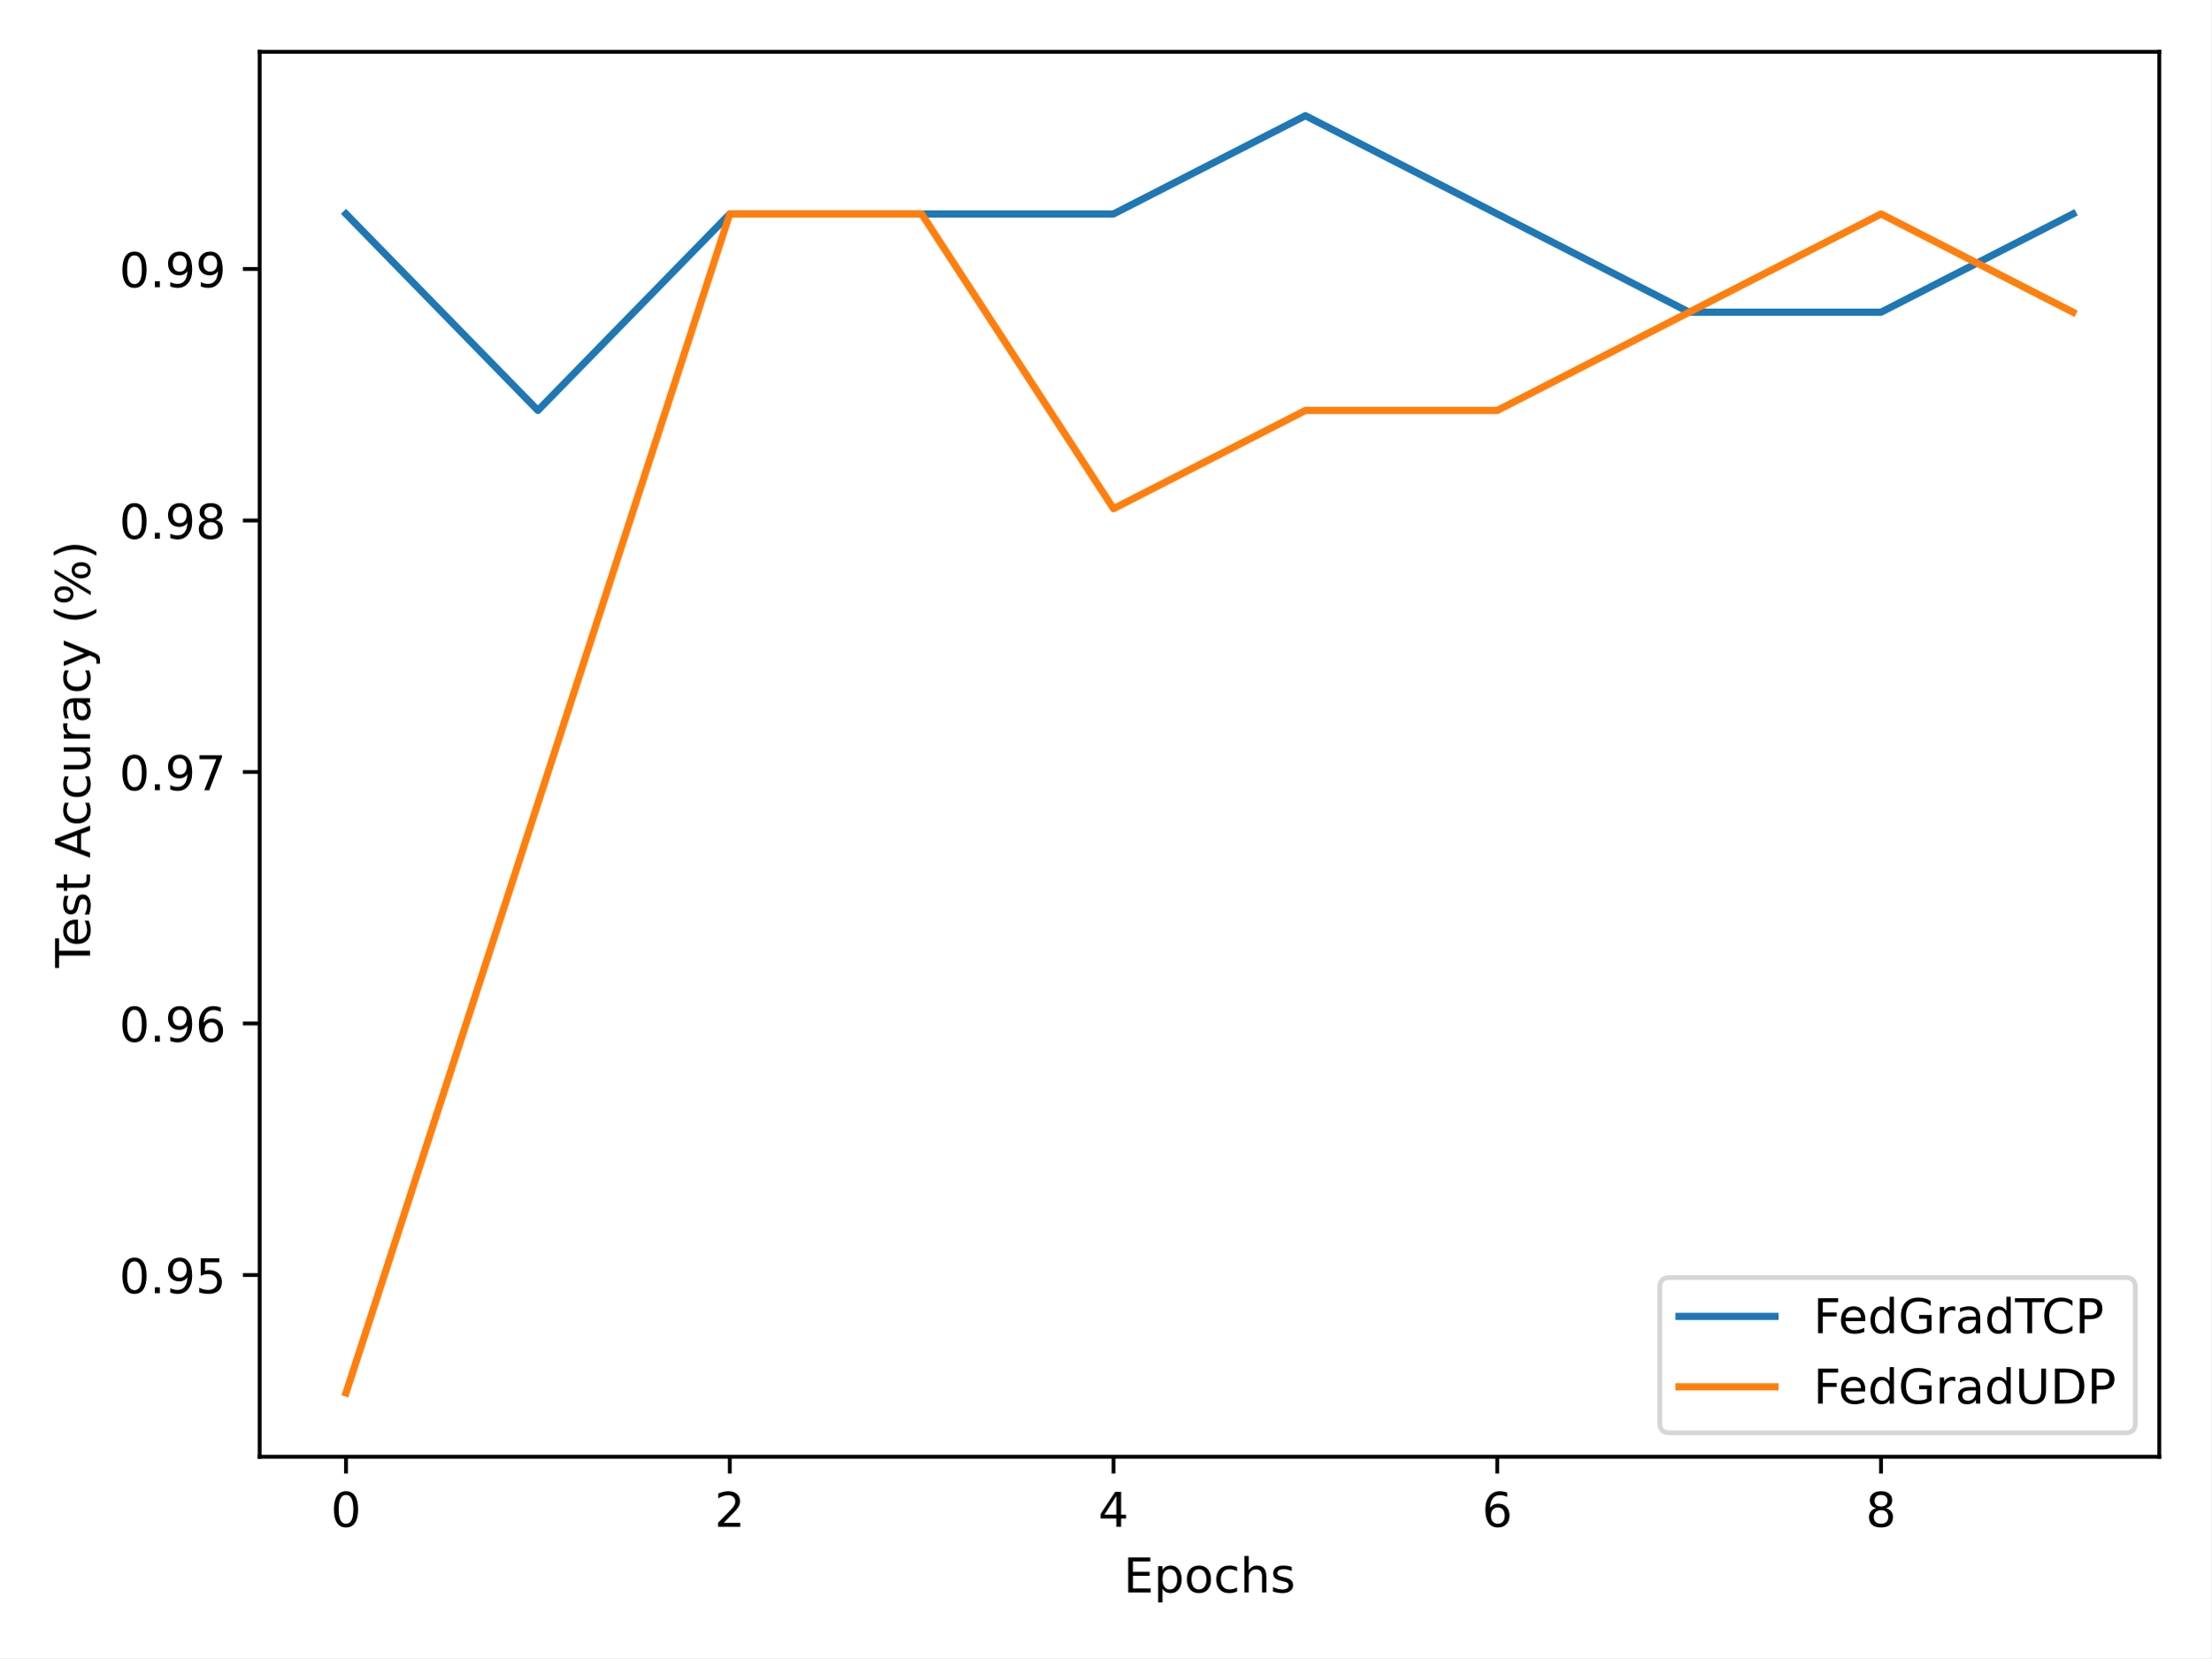
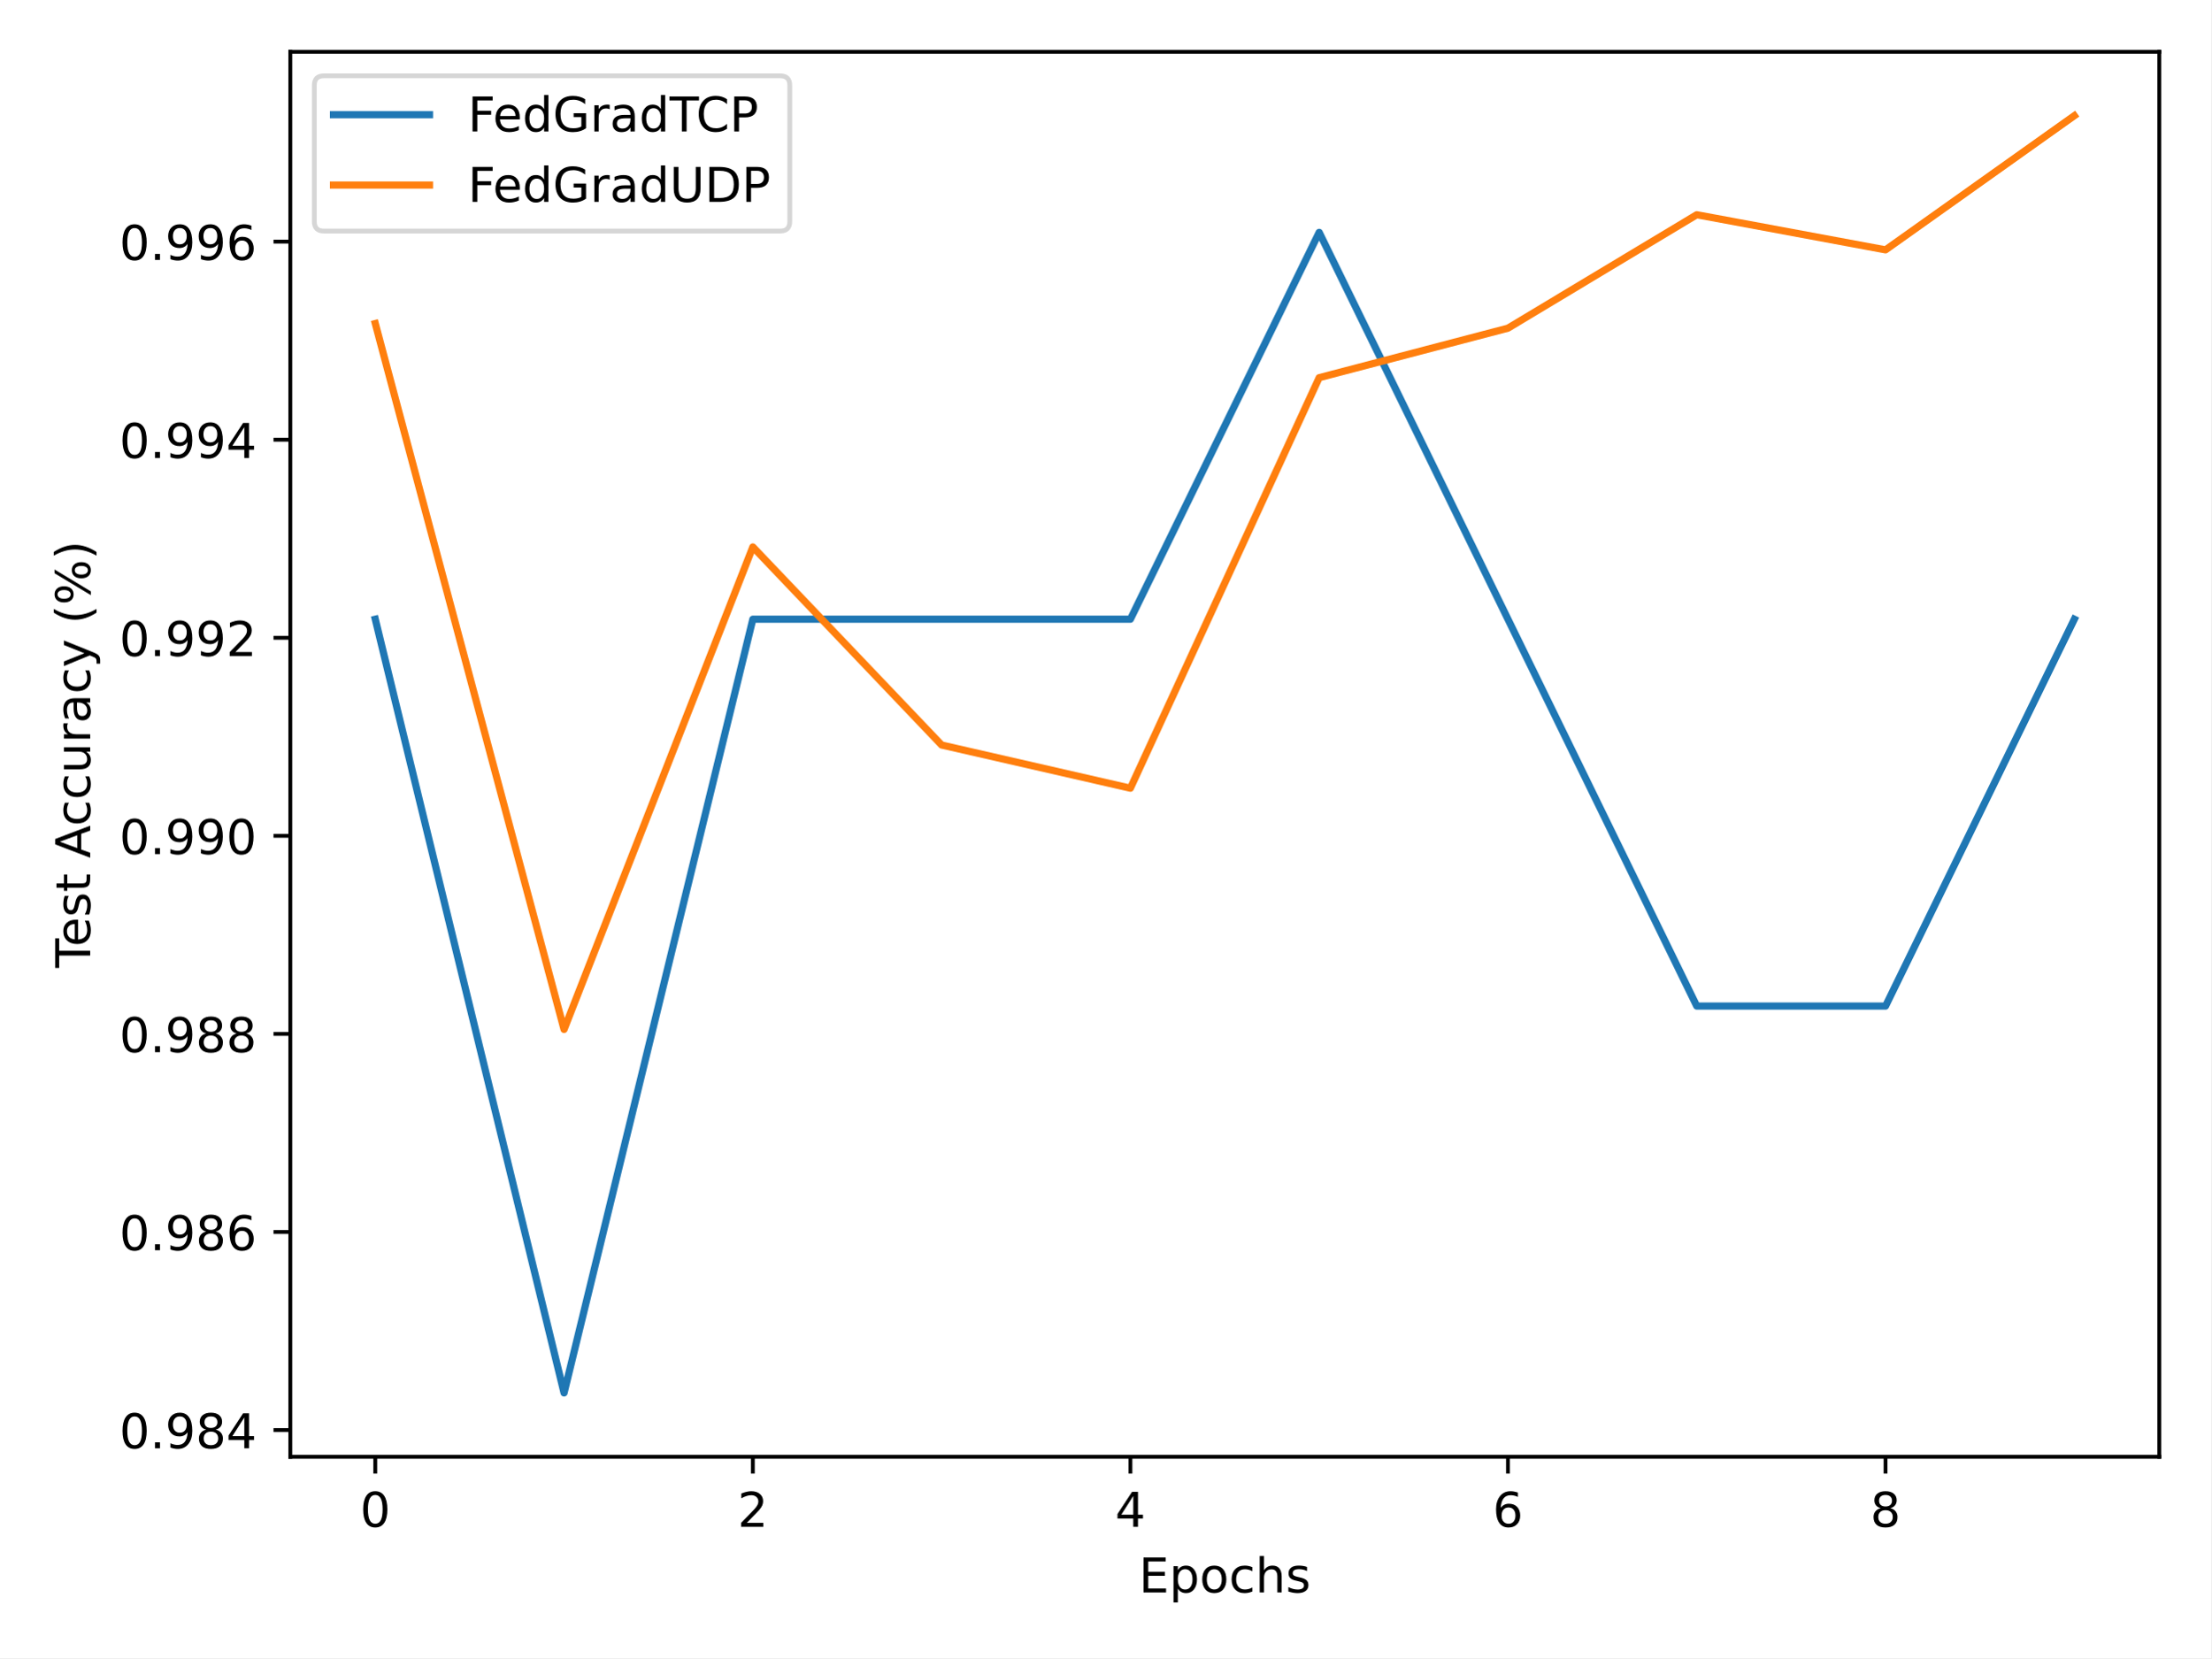
<svg xmlns="http://www.w3.org/2000/svg" xmlns:xlink="http://www.w3.org/1999/xlink" height="345.6pt" version="1.1" viewBox="0 0 460.8 345.6" width="460.8pt">
  <defs>
    <style type="text/css">*{stroke-linecap:butt;stroke-linejoin:round;}</style>
  </defs>
  <g id="figure_1">
    <g id="patch_1">
      <path d="M 0 345.6  L 460.8 345.6  L 460.8 0  L 0 0  z " style="fill:#ffffff;" />
    </g>
    <g id="axes_1">
      <g id="patch_2">
-         <path d="M 54.11 303.64  L 450 303.64  L 450 10.8  L 54.11 10.8  z " style="fill:#ffffff;" />
+         <path d="M 60.5 303.64  L 450 303.64  L 450 10.8  L 60.5 10.8  z " style="fill:#ffffff;" />
      </g>
      <g id="matplotlib.axis_1">
        <g id="xtick_1">
          <g id="line2d_1">
            <defs>
-               <path d="M 0 0  L 0 3.5  " id="ma9b55827d0" style="stroke:#000000;stroke-width:0.8;" />
-             </defs>
-             <g>
-               <use style="stroke:#000000;stroke-width:0.8;" x="72.105" xlink:href="#ma9b55827d0" y="303.64" />
+               <path d="M 0 0  L 0 3.5  " id="m004cf5424a" style="stroke:#000000;stroke-width:0.8;" />
+             </defs>
+             <g>
+               <use style="stroke:#000000;stroke-width:0.8;" x="78.205" xlink:href="#m004cf5424a" y="303.64" />
            </g>
          </g>
          <g id="text_1">
-             <g transform="translate(68.92375 318.2384)scale(0.1 -0.1)">
+             <g transform="translate(75.0233 318.2384)scale(0.1 -0.1)">
              <defs>
                <path d="M 31.781 66.406  Q 24.172 66.406 20.328 58.906  Q 16.5 51.422 16.5 36.375  Q 16.5 21.391 20.328 13.891  Q 24.172 6.391 31.781 6.391  Q 39.453 6.391 43.281 13.891  Q 47.125 21.391 47.125 36.375  Q 47.125 51.422 43.281 58.906  Q 39.453 66.406 31.781 66.406  z M 31.781 74.219  Q 44.047 74.219 50.516 64.516  Q 56.984 54.828 56.984 36.375  Q 56.984 17.969 50.516 8.266  Q 44.047 -1.422 31.781 -1.422  Q 19.531 -1.422 13.062 8.266  Q 6.594 17.969 6.594 36.375  Q 6.594 54.828 13.062 64.516  Q 19.531 74.219 31.781 74.219  z " id="DejaVuSans-48" />
              </defs>
              <use xlink:href="#DejaVuSans-48" />
            </g>
          </g>
        </g>
        <g id="xtick_2">
          <g id="line2d_2">
            <g>
-               <use style="stroke:#000000;stroke-width:0.8;" x="152.083" xlink:href="#ma9b55827d0" y="303.64" />
+               <use style="stroke:#000000;stroke-width:0.8;" x="156.891" xlink:href="#m004cf5424a" y="303.64" />
            </g>
          </g>
          <g id="text_2">
-             <g transform="translate(148.9015 318.2384)scale(0.1 -0.1)">
+             <g transform="translate(153.7102 318.2384)scale(0.1 -0.1)">
              <defs>
                <path d="M 19.188 8.297  L 53.609 8.297  L 53.609 0  L 7.328 0  L 7.328 8.297  Q 12.938 14.109 22.625 23.891  Q 32.328 33.688 34.812 36.531  Q 39.547 41.844 41.422 45.531  Q 43.312 49.219 43.312 52.781  Q 43.312 58.594 39.234 62.25  Q 35.156 65.922 28.609 65.922  Q 23.969 65.922 18.812 64.312  Q 13.672 62.703 7.812 59.422  L 7.812 69.391  Q 13.766 71.781 18.938 73  Q 24.125 74.219 28.422 74.219  Q 39.75 74.219 46.484 68.547  Q 53.219 62.891 53.219 53.422  Q 53.219 48.922 51.531 44.891  Q 49.859 40.875 45.406 35.406  Q 44.188 33.984 37.641 27.219  Q 31.109 20.453 19.188 8.297  z " id="DejaVuSans-50" />
              </defs>
              <use xlink:href="#DejaVuSans-50" />
            </g>
          </g>
        </g>
        <g id="xtick_3">
          <g id="line2d_3">
            <g>
-               <use style="stroke:#000000;stroke-width:0.8;" x="232.061" xlink:href="#ma9b55827d0" y="303.64" />
+               <use style="stroke:#000000;stroke-width:0.8;" x="235.578" xlink:href="#m004cf5424a" y="303.64" />
            </g>
          </g>
          <g id="text_3">
-             <g transform="translate(228.8793 318.2384)scale(0.1 -0.1)">
+             <g transform="translate(232.397 318.2384)scale(0.1 -0.1)">
              <defs>
                <path d="M 37.797 64.312  L 12.891 25.391  L 37.797 25.391  z M 35.203 72.906  L 47.609 72.906  L 47.609 25.391  L 58.016 25.391  L 58.016 17.188  L 47.609 17.188  L 47.609 0  L 37.797 0  L 37.797 17.188  L 4.891 17.188  L 4.891 26.703  z " id="DejaVuSans-52" />
              </defs>
              <use xlink:href="#DejaVuSans-52" />
            </g>
          </g>
        </g>
        <g id="xtick_4">
          <g id="line2d_4">
            <g>
-               <use style="stroke:#000000;stroke-width:0.8;" x="312.038" xlink:href="#ma9b55827d0" y="303.64" />
+               <use style="stroke:#000000;stroke-width:0.8;" x="314.265" xlink:href="#m004cf5424a" y="303.64" />
            </g>
          </g>
          <g id="text_4">
-             <g transform="translate(308.8571 318.2384)scale(0.1 -0.1)">
+             <g transform="translate(311.0839 318.2384)scale(0.1 -0.1)">
              <defs>
                <path d="M 33.016 40.375  Q 26.375 40.375 22.484 35.828  Q 18.609 31.297 18.609 23.391  Q 18.609 15.531 22.484 10.953  Q 26.375 6.391 33.016 6.391  Q 39.656 6.391 43.531 10.953  Q 47.406 15.531 47.406 23.391  Q 47.406 31.297 43.531 35.828  Q 39.656 40.375 33.016 40.375  z M 52.594 71.297  L 52.594 62.312  Q 48.875 64.062 45.094 64.984  Q 41.312 65.922 37.594 65.922  Q 27.828 65.922 22.672 59.328  Q 17.531 52.734 16.797 39.406  Q 19.672 43.656 24.016 45.922  Q 28.375 48.188 33.594 48.188  Q 44.578 48.188 50.953 41.516  Q 57.328 34.859 57.328 23.391  Q 57.328 12.156 50.688 5.359  Q 44.047 -1.422 33.016 -1.422  Q 20.359 -1.422 13.672 8.266  Q 6.984 17.969 6.984 36.375  Q 6.984 53.656 15.188 63.938  Q 23.391 74.219 37.203 74.219  Q 40.922 74.219 44.703 73.484  Q 48.484 72.75 52.594 71.297  z " id="DejaVuSans-54" />
              </defs>
              <use xlink:href="#DejaVuSans-54" />
            </g>
          </g>
        </g>
        <g id="xtick_5">
          <g id="line2d_5">
            <g>
-               <use style="stroke:#000000;stroke-width:0.8;" x="392.016" xlink:href="#ma9b55827d0" y="303.64" />
+               <use style="stroke:#000000;stroke-width:0.8;" x="392.952" xlink:href="#m004cf5424a" y="303.64" />
            </g>
          </g>
          <g id="text_5">
-             <g transform="translate(388.8349 318.2384)scale(0.1 -0.1)">
+             <g transform="translate(389.7708 318.2384)scale(0.1 -0.1)">
              <defs>
                <path d="M 31.781 34.625  Q 24.75 34.625 20.719 30.859  Q 16.703 27.094 16.703 20.516  Q 16.703 13.922 20.719 10.156  Q 24.75 6.391 31.781 6.391  Q 38.812 6.391 42.859 10.172  Q 46.922 13.969 46.922 20.516  Q 46.922 27.094 42.891 30.859  Q 38.875 34.625 31.781 34.625  z M 21.922 38.812  Q 15.578 40.375 12.031 44.719  Q 8.5 49.078 8.5 55.328  Q 8.5 64.062 14.719 69.141  Q 20.953 74.219 31.781 74.219  Q 42.672 74.219 48.875 69.141  Q 55.078 64.062 55.078 55.328  Q 55.078 49.078 51.531 44.719  Q 48 40.375 41.703 38.812  Q 48.828 37.156 52.797 32.312  Q 56.781 27.484 56.781 20.516  Q 56.781 9.906 50.312 4.234  Q 43.844 -1.422 31.781 -1.422  Q 19.734 -1.422 13.25 4.234  Q 6.781 9.906 6.781 20.516  Q 6.781 27.484 10.781 32.312  Q 14.797 37.156 21.922 38.812  z M 18.312 54.391  Q 18.312 48.734 21.844 45.562  Q 25.391 42.391 31.781 42.391  Q 38.141 42.391 41.719 45.562  Q 45.312 48.734 45.312 54.391  Q 45.312 60.062 41.719 63.234  Q 38.141 66.406 31.781 66.406  Q 25.391 66.406 21.844 63.234  Q 18.312 60.062 18.312 54.391  z " id="DejaVuSans-56" />
              </defs>
              <use xlink:href="#DejaVuSans-56" />
            </g>
          </g>
        </g>
        <g id="text_6">
-           <g transform="translate(234.1394 331.9166)scale(0.1 -0.1)">
+           <g transform="translate(237.3344 331.9166)scale(0.1 -0.1)">
            <defs>
              <path d="M 9.812 72.906  L 55.906 72.906  L 55.906 64.594  L 19.672 64.594  L 19.672 43.016  L 54.391 43.016  L 54.391 34.719  L 19.672 34.719  L 19.672 8.297  L 56.781 8.297  L 56.781 0  L 9.812 0  z " id="DejaVuSans-69" />
              <path d="M 18.109 8.203  L 18.109 -20.797  L 9.078 -20.797  L 9.078 54.688  L 18.109 54.688  L 18.109 46.391  Q 20.953 51.266 25.266 53.625  Q 29.594 56 35.594 56  Q 45.562 56 51.781 48.094  Q 58.016 40.188 58.016 27.297  Q 58.016 14.406 51.781 6.484  Q 45.562 -1.422 35.594 -1.422  Q 29.594 -1.422 25.266 0.953  Q 20.953 3.328 18.109 8.203  z M 48.688 27.297  Q 48.688 37.203 44.609 42.844  Q 40.531 48.484 33.406 48.484  Q 26.266 48.484 22.188 42.844  Q 18.109 37.203 18.109 27.297  Q 18.109 17.391 22.188 11.75  Q 26.266 6.109 33.406 6.109  Q 40.531 6.109 44.609 11.75  Q 48.688 17.391 48.688 27.297  z " id="DejaVuSans-112" />
              <path d="M 30.609 48.391  Q 23.391 48.391 19.188 42.75  Q 14.984 37.109 14.984 27.297  Q 14.984 17.484 19.156 11.844  Q 23.344 6.203 30.609 6.203  Q 37.797 6.203 41.984 11.859  Q 46.188 17.531 46.188 27.297  Q 46.188 37.016 41.984 42.703  Q 37.797 48.391 30.609 48.391  z M 30.609 56  Q 42.328 56 49.016 48.375  Q 55.719 40.766 55.719 27.297  Q 55.719 13.875 49.016 6.219  Q 42.328 -1.422 30.609 -1.422  Q 18.844 -1.422 12.172 6.219  Q 5.516 13.875 5.516 27.297  Q 5.516 40.766 12.172 48.375  Q 18.844 56 30.609 56  z " id="DejaVuSans-111" />
              <path d="M 48.781 52.594  L 48.781 44.188  Q 44.969 46.297 41.141 47.344  Q 37.312 48.391 33.406 48.391  Q 24.656 48.391 19.812 42.844  Q 14.984 37.312 14.984 27.297  Q 14.984 17.281 19.812 11.734  Q 24.656 6.203 33.406 6.203  Q 37.312 6.203 41.141 7.25  Q 44.969 8.297 48.781 10.406  L 48.781 2.094  Q 45.016 0.344 40.984 -0.531  Q 36.969 -1.422 32.422 -1.422  Q 20.062 -1.422 12.781 6.344  Q 5.516 14.109 5.516 27.297  Q 5.516 40.672 12.859 48.328  Q 20.219 56 33.016 56  Q 37.156 56 41.109 55.141  Q 45.062 54.297 48.781 52.594  z " id="DejaVuSans-99" />
              <path d="M 54.891 33.016  L 54.891 0  L 45.906 0  L 45.906 32.719  Q 45.906 40.484 42.875 44.328  Q 39.844 48.188 33.797 48.188  Q 26.516 48.188 22.312 43.547  Q 18.109 38.922 18.109 30.906  L 18.109 0  L 9.078 0  L 9.078 75.984  L 18.109 75.984  L 18.109 46.188  Q 21.344 51.125 25.703 53.562  Q 30.078 56 35.797 56  Q 45.219 56 50.047 50.172  Q 54.891 44.344 54.891 33.016  z " id="DejaVuSans-104" />
              <path d="M 44.281 53.078  L 44.281 44.578  Q 40.484 46.531 36.375 47.5  Q 32.281 48.484 27.875 48.484  Q 21.188 48.484 17.844 46.438  Q 14.5 44.391 14.5 40.281  Q 14.5 37.156 16.891 35.375  Q 19.281 33.594 26.516 31.984  L 29.594 31.297  Q 39.156 29.25 43.188 25.516  Q 47.219 21.781 47.219 15.094  Q 47.219 7.469 41.188 3.016  Q 35.156 -1.422 24.609 -1.422  Q 20.219 -1.422 15.453 -0.562  Q 10.688 0.297 5.422 2  L 5.422 11.281  Q 10.406 8.688 15.234 7.391  Q 20.062 6.109 24.812 6.109  Q 31.156 6.109 34.562 8.281  Q 37.984 10.453 37.984 14.406  Q 37.984 18.062 35.516 20.016  Q 33.062 21.969 24.703 23.781  L 21.578 24.516  Q 13.234 26.266 9.516 29.906  Q 5.812 33.547 5.812 39.891  Q 5.812 47.609 11.281 51.797  Q 16.75 56 26.812 56  Q 31.781 56 36.172 55.266  Q 40.578 54.547 44.281 53.078  z " id="DejaVuSans-115" />
            </defs>
            <use xlink:href="#DejaVuSans-69" />
            <use x="63.184" xlink:href="#DejaVuSans-112" />
            <use x="126.66" xlink:href="#DejaVuSans-111" />
            <use x="187.842" xlink:href="#DejaVuSans-99" />
            <use x="242.822" xlink:href="#DejaVuSans-104" />
            <use x="306.201" xlink:href="#DejaVuSans-115" />
          </g>
        </g>
      </g>
      <g id="matplotlib.axis_2">
        <g id="ytick_1">
          <g id="line2d_6">
            <defs>
-               <path d="M 0 0  L -3.5 0  " id="mf8c133c46d" style="stroke:#000000;stroke-width:0.8;" />
-             </defs>
-             <g>
-               <use style="stroke:#000000;stroke-width:0.8;" x="54.11" xlink:href="#mf8c133c46d" y="265.755" />
+               <path d="M 0 0  L -3.5 0  " id="mf616558565" style="stroke:#000000;stroke-width:0.8;" />
+             </defs>
+             <g>
+               <use style="stroke:#000000;stroke-width:0.8;" x="60.5" xlink:href="#mf616558565" y="298.07" />
            </g>
          </g>
          <g id="text_7">
-             <g transform="translate(24.84437 269.5543)scale(0.1 -0.1)">
+             <g transform="translate(24.87187 301.869)scale(0.1 -0.1)">
              <defs>
                <path d="M 10.688 12.406  L 21 12.406  L 21 0  L 10.688 0  z " id="DejaVuSans-46" />
                <path d="M 10.984 1.516  L 10.984 10.5  Q 14.703 8.734 18.5 7.812  Q 22.312 6.891 25.984 6.891  Q 35.75 6.891 40.891 13.453  Q 46.047 20.016 46.781 33.406  Q 43.953 29.203 39.594 26.953  Q 35.25 24.703 29.984 24.703  Q 19.047 24.703 12.672 31.312  Q 6.297 37.938 6.297 49.422  Q 6.297 60.641 12.938 67.422  Q 19.578 74.219 30.609 74.219  Q 43.266 74.219 49.922 64.516  Q 56.594 54.828 56.594 36.375  Q 56.594 19.141 48.406 8.859  Q 40.234 -1.422 26.422 -1.422  Q 22.703 -1.422 18.891 -0.688  Q 15.094 0.047 10.984 1.516  z M 30.609 32.422  Q 37.25 32.422 41.125 36.953  Q 45.016 41.5 45.016 49.422  Q 45.016 57.281 41.125 61.844  Q 37.25 66.406 30.609 66.406  Q 23.969 66.406 20.094 61.844  Q 16.219 57.281 16.219 49.422  Q 16.219 41.5 20.094 36.953  Q 23.969 32.422 30.609 32.422  z " id="DejaVuSans-57" />
-                 <path d="M 10.797 72.906  L 49.516 72.906  L 49.516 64.594  L 19.828 64.594  L 19.828 46.734  Q 21.969 47.469 24.109 47.828  Q 26.266 48.188 28.422 48.188  Q 40.625 48.188 47.75 41.5  Q 54.891 34.812 54.891 23.391  Q 54.891 11.625 47.562 5.094  Q 40.234 -1.422 26.906 -1.422  Q 22.312 -1.422 17.547 -0.641  Q 12.797 0.141 7.719 1.703  L 7.719 11.625  Q 12.109 9.234 16.797 8.062  Q 21.484 6.891 26.703 6.891  Q 35.156 6.891 40.078 11.328  Q 45.016 15.766 45.016 23.391  Q 45.016 31 40.078 35.438  Q 35.156 39.891 26.703 39.891  Q 22.75 39.891 18.812 39.016  Q 14.891 38.141 10.797 36.281  z " id="DejaVuSans-53" />
-               </defs>
-               <use xlink:href="#DejaVuSans-48" />
-               <use x="63.623" xlink:href="#DejaVuSans-46" />
-               <use x="95.41" xlink:href="#DejaVuSans-57" />
-               <use x="159.033" xlink:href="#DejaVuSans-53" />
+               </defs>
+               <use xlink:href="#DejaVuSans-48" />
+               <use x="63.623" xlink:href="#DejaVuSans-46" />
+               <use x="95.41" xlink:href="#DejaVuSans-57" />
+               <use x="159.033" xlink:href="#DejaVuSans-56" />
+               <use x="222.656" xlink:href="#DejaVuSans-52" />
            </g>
          </g>
        </g>
        <g id="ytick_2">
          <g id="line2d_7">
            <g>
-               <use style="stroke:#000000;stroke-width:0.8;" x="54.11" xlink:href="#mf8c133c46d" y="213.331" />
+               <use style="stroke:#000000;stroke-width:0.8;" x="60.5" xlink:href="#mf616558565" y="256.786" />
            </g>
          </g>
          <g id="text_8">
-             <g transform="translate(24.84437 217.1298)scale(0.1 -0.1)">
-               <use xlink:href="#DejaVuSans-48" />
-               <use x="63.623" xlink:href="#DejaVuSans-46" />
-               <use x="95.41" xlink:href="#DejaVuSans-57" />
-               <use x="159.033" xlink:href="#DejaVuSans-54" />
+             <g transform="translate(24.87187 260.5852)scale(0.1 -0.1)">
+               <use xlink:href="#DejaVuSans-48" />
+               <use x="63.623" xlink:href="#DejaVuSans-46" />
+               <use x="95.41" xlink:href="#DejaVuSans-57" />
+               <use x="159.033" xlink:href="#DejaVuSans-56" />
+               <use x="222.656" xlink:href="#DejaVuSans-54" />
            </g>
          </g>
        </g>
        <g id="ytick_3">
          <g id="line2d_8">
            <g>
-               <use style="stroke:#000000;stroke-width:0.8;" x="54.11" xlink:href="#mf8c133c46d" y="160.906" />
+               <use style="stroke:#000000;stroke-width:0.8;" x="60.5" xlink:href="#mf616558565" y="215.502" />
            </g>
          </g>
          <g id="text_9">
-             <g transform="translate(24.84437 164.7053)scale(0.1 -0.1)">
-               <defs>
-                 <path d="M 8.203 72.906  L 55.078 72.906  L 55.078 68.703  L 28.609 0  L 18.312 0  L 43.219 64.594  L 8.203 64.594  z " id="DejaVuSans-55" />
-               </defs>
-               <use xlink:href="#DejaVuSans-48" />
-               <use x="63.623" xlink:href="#DejaVuSans-46" />
-               <use x="95.41" xlink:href="#DejaVuSans-57" />
-               <use x="159.033" xlink:href="#DejaVuSans-55" />
+             <g transform="translate(24.87187 219.3014)scale(0.1 -0.1)">
+               <use xlink:href="#DejaVuSans-48" />
+               <use x="63.623" xlink:href="#DejaVuSans-46" />
+               <use x="95.41" xlink:href="#DejaVuSans-57" />
+               <use x="159.033" xlink:href="#DejaVuSans-56" />
+               <use x="222.656" xlink:href="#DejaVuSans-56" />
            </g>
          </g>
        </g>
        <g id="ytick_4">
          <g id="line2d_9">
            <g>
-               <use style="stroke:#000000;stroke-width:0.8;" x="54.11" xlink:href="#mf8c133c46d" y="108.482" />
+               <use style="stroke:#000000;stroke-width:0.8;" x="60.5" xlink:href="#mf616558565" y="174.218" />
            </g>
          </g>
          <g id="text_10">
-             <g transform="translate(24.84437 112.2808)scale(0.1 -0.1)">
-               <use xlink:href="#DejaVuSans-48" />
-               <use x="63.623" xlink:href="#DejaVuSans-46" />
-               <use x="95.41" xlink:href="#DejaVuSans-57" />
-               <use x="159.033" xlink:href="#DejaVuSans-56" />
+             <g transform="translate(24.87187 178.0175)scale(0.1 -0.1)">
+               <use xlink:href="#DejaVuSans-48" />
+               <use x="63.623" xlink:href="#DejaVuSans-46" />
+               <use x="95.41" xlink:href="#DejaVuSans-57" />
+               <use x="159.033" xlink:href="#DejaVuSans-57" />
+               <use x="222.656" xlink:href="#DejaVuSans-48" />
            </g>
          </g>
        </g>
        <g id="ytick_5">
          <g id="line2d_10">
            <g>
-               <use style="stroke:#000000;stroke-width:0.8;" x="54.11" xlink:href="#mf8c133c46d" y="56.057" />
+               <use style="stroke:#000000;stroke-width:0.8;" x="60.5" xlink:href="#mf616558565" y="132.934" />
            </g>
          </g>
          <g id="text_11">
-             <g transform="translate(24.84437 59.85631)scale(0.1 -0.1)">
+             <g transform="translate(24.87187 136.7337)scale(0.1 -0.1)">
              <use xlink:href="#DejaVuSans-48" />
              <use x="63.623" xlink:href="#DejaVuSans-46" />
              <use x="95.41" xlink:href="#DejaVuSans-57" />
              <use x="159.033" xlink:href="#DejaVuSans-57" />
-             </g>
-           </g>
-         </g>
-         <g id="text_12">
-           <g transform="translate(18.76469 201.7239)rotate(-90)scale(0.1 -0.1)">
+               <use x="222.656" xlink:href="#DejaVuSans-50" />
+             </g>
+           </g>
+         </g>
+         <g id="ytick_6">
+           <g id="line2d_11">
+             <g>
+               <use style="stroke:#000000;stroke-width:0.8;" x="60.5" xlink:href="#mf616558565" y="91.651" />
+             </g>
+           </g>
+           <g id="text_12">
+             <g transform="translate(24.87187 95.44984)scale(0.1 -0.1)">
+               <use xlink:href="#DejaVuSans-48" />
+               <use x="63.623" xlink:href="#DejaVuSans-46" />
+               <use x="95.41" xlink:href="#DejaVuSans-57" />
+               <use x="159.033" xlink:href="#DejaVuSans-57" />
+               <use x="222.656" xlink:href="#DejaVuSans-52" />
+             </g>
+           </g>
+         </g>
+         <g id="ytick_7">
+           <g id="line2d_12">
+             <g>
+               <use style="stroke:#000000;stroke-width:0.8;" x="60.5" xlink:href="#mf616558565" y="50.367" />
+             </g>
+           </g>
+           <g id="text_13">
+             <g transform="translate(24.87187 54.166)scale(0.1 -0.1)">
+               <use xlink:href="#DejaVuSans-48" />
+               <use x="63.623" xlink:href="#DejaVuSans-46" />
+               <use x="95.41" xlink:href="#DejaVuSans-57" />
+               <use x="159.033" xlink:href="#DejaVuSans-57" />
+               <use x="222.656" xlink:href="#DejaVuSans-54" />
+             </g>
+           </g>
+         </g>
+         <g id="text_14">
+           <g transform="translate(18.79219 201.7239)rotate(-90)scale(0.1 -0.1)">
            <defs>
              <path d="M -0.297 72.906  L 61.375 72.906  L 61.375 64.594  L 35.5 64.594  L 35.5 0  L 25.594 0  L 25.594 64.594  L -0.297 64.594  z " id="DejaVuSans-84" />
              <path d="M 56.203 29.594  L 56.203 25.203  L 14.891 25.203  Q 15.484 15.922 20.484 11.062  Q 25.484 6.203 34.422 6.203  Q 39.594 6.203 44.453 7.469  Q 49.312 8.734 54.109 11.281  L 54.109 2.781  Q 49.266 0.734 44.188 -0.344  Q 39.109 -1.422 33.891 -1.422  Q 20.797 -1.422 13.156 6.188  Q 5.516 13.812 5.516 26.812  Q 5.516 40.234 12.766 48.109  Q 20.016 56 32.328 56  Q 43.359 56 49.781 48.891  Q 56.203 41.797 56.203 29.594  z M 47.219 32.234  Q 47.125 39.594 43.094 43.984  Q 39.062 48.391 32.422 48.391  Q 24.906 48.391 20.391 44.141  Q 15.875 39.891 15.188 32.172  z " id="DejaVuSans-101" />
              <path d="M 18.312 70.219  L 18.312 54.688  L 36.812 54.688  L 36.812 47.703  L 18.312 47.703  L 18.312 18.016  Q 18.312 11.328 20.141 9.422  Q 21.969 7.516 27.594 7.516  L 36.812 7.516  L 36.812 0  L 27.594 0  Q 17.188 0 13.234 3.875  Q 9.281 7.766 9.281 18.016  L 9.281 47.703  L 2.688 47.703  L 2.688 54.688  L 9.281 54.688  L 9.281 70.219  z " id="DejaVuSans-116" />
              <path id="DejaVuSans-32" />
              <path d="M 34.188 63.188  L 20.797 26.906  L 47.609 26.906  z M 28.609 72.906  L 39.797 72.906  L 67.578 0  L 57.328 0  L 50.688 18.703  L 17.828 18.703  L 11.188 0  L 0.781 0  z " id="DejaVuSans-65" />
              <path d="M 8.5 21.578  L 8.5 54.688  L 17.484 54.688  L 17.484 21.922  Q 17.484 14.156 20.5 10.266  Q 23.531 6.391 29.594 6.391  Q 36.859 6.391 41.078 11.031  Q 45.312 15.672 45.312 23.688  L 45.312 54.688  L 54.297 54.688  L 54.297 0  L 45.312 0  L 45.312 8.406  Q 42.047 3.422 37.719 1  Q 33.406 -1.422 27.688 -1.422  Q 18.266 -1.422 13.375 4.438  Q 8.5 10.297 8.5 21.578  z M 31.109 56  z " id="DejaVuSans-117" />
              <path d="M 41.109 46.297  Q 39.594 47.172 37.812 47.578  Q 36.031 48 33.891 48  Q 26.266 48 22.188 43.047  Q 18.109 38.094 18.109 28.812  L 18.109 0  L 9.078 0  L 9.078 54.688  L 18.109 54.688  L 18.109 46.188  Q 20.953 51.172 25.484 53.578  Q 30.031 56 36.531 56  Q 37.453 56 38.578 55.875  Q 39.703 55.766 41.062 55.516  z " id="DejaVuSans-114" />
              <path d="M 34.281 27.484  Q 23.391 27.484 19.188 25  Q 14.984 22.516 14.984 16.5  Q 14.984 11.719 18.141 8.906  Q 21.297 6.109 26.703 6.109  Q 34.188 6.109 38.703 11.406  Q 43.219 16.703 43.219 25.484  L 43.219 27.484  z M 52.203 31.203  L 52.203 0  L 43.219 0  L 43.219 8.297  Q 40.141 3.328 35.547 0.953  Q 30.953 -1.422 24.312 -1.422  Q 15.922 -1.422 10.953 3.297  Q 6 8.016 6 15.922  Q 6 25.141 12.172 29.828  Q 18.359 34.516 30.609 34.516  L 43.219 34.516  L 43.219 35.406  Q 43.219 41.609 39.141 45  Q 35.062 48.391 27.688 48.391  Q 23 48.391 18.547 47.266  Q 14.109 46.141 10.016 43.891  L 10.016 52.203  Q 14.938 54.109 19.578 55.047  Q 24.219 56 28.609 56  Q 40.484 56 46.344 49.844  Q 52.203 43.703 52.203 31.203  z " id="DejaVuSans-97" />
              <path d="M 32.172 -5.078  Q 28.375 -14.844 24.75 -17.812  Q 21.141 -20.797 15.094 -20.797  L 7.906 -20.797  L 7.906 -13.281  L 13.188 -13.281  Q 16.891 -13.281 18.938 -11.516  Q 21 -9.766 23.484 -3.219  L 25.094 0.875  L 2.984 54.688  L 12.5 54.688  L 29.594 11.922  L 46.688 54.688  L 56.203 54.688  z " id="DejaVuSans-121" />
              <path d="M 31 75.875  Q 24.469 64.656 21.281 53.656  Q 18.109 42.672 18.109 31.391  Q 18.109 20.125 21.312 9.062  Q 24.516 -2 31 -13.188  L 23.188 -13.188  Q 15.875 -1.703 12.234 9.375  Q 8.594 20.453 8.594 31.391  Q 8.594 42.281 12.203 53.312  Q 15.828 64.359 23.188 75.875  z " id="DejaVuSans-40" />
              <path d="M 72.703 32.078  Q 68.453 32.078 66.031 28.469  Q 63.625 24.859 63.625 18.406  Q 63.625 12.062 66.031 8.422  Q 68.453 4.781 72.703 4.781  Q 76.859 4.781 79.266 8.422  Q 81.688 12.062 81.688 18.406  Q 81.688 24.812 79.266 28.438  Q 76.859 32.078 72.703 32.078  z M 72.703 38.281  Q 80.422 38.281 84.953 32.906  Q 89.5 27.547 89.5 18.406  Q 89.5 9.281 84.938 3.922  Q 80.375 -1.422 72.703 -1.422  Q 64.891 -1.422 60.344 3.922  Q 55.812 9.281 55.812 18.406  Q 55.812 27.594 60.375 32.938  Q 64.938 38.281 72.703 38.281  z M 22.312 68.016  Q 18.109 68.016 15.688 64.375  Q 13.281 60.75 13.281 54.391  Q 13.281 47.953 15.672 44.328  Q 18.062 40.719 22.312 40.719  Q 26.562 40.719 28.969 44.328  Q 31.391 47.953 31.391 54.391  Q 31.391 60.688 28.953 64.344  Q 26.516 68.016 22.312 68.016  z M 66.406 74.219  L 74.219 74.219  L 28.609 -1.422  L 20.797 -1.422  z M 22.312 74.219  Q 30.031 74.219 34.609 68.875  Q 39.203 63.531 39.203 54.391  Q 39.203 45.172 34.641 39.844  Q 30.078 34.516 22.312 34.516  Q 14.547 34.516 10.031 39.859  Q 5.516 45.219 5.516 54.391  Q 5.516 63.484 10.047 68.844  Q 14.594 74.219 22.312 74.219  z " id="DejaVuSans-37" />
              <path d="M 8.016 75.875  L 15.828 75.875  Q 23.141 64.359 26.781 53.312  Q 30.422 42.281 30.422 31.391  Q 30.422 20.453 26.781 9.375  Q 23.141 -1.703 15.828 -13.188  L 8.016 -13.188  Q 14.5 -2 17.703 9.062  Q 20.906 20.125 20.906 31.391  Q 20.906 42.672 17.703 53.656  Q 14.5 64.656 8.016 75.875  z " id="DejaVuSans-41" />
            </defs>
            <use xlink:href="#DejaVuSans-84" />
            <use x="44.084" xlink:href="#DejaVuSans-101" />
            <use x="105.607" xlink:href="#DejaVuSans-115" />
            <use x="157.707" xlink:href="#DejaVuSans-116" />
            <use x="196.916" xlink:href="#DejaVuSans-32" />
            <use x="228.703" xlink:href="#DejaVuSans-65" />
            <use x="295.361" xlink:href="#DejaVuSans-99" />
            <use x="350.342" xlink:href="#DejaVuSans-99" />
            <use x="405.322" xlink:href="#DejaVuSans-117" />
            <use x="468.701" xlink:href="#DejaVuSans-114" />
            <use x="509.814" xlink:href="#DejaVuSans-97" />
            <use x="571.094" xlink:href="#DejaVuSans-99" />
            <use x="626.074" xlink:href="#DejaVuSans-121" />
            <use x="685.254" xlink:href="#DejaVuSans-32" />
            <use x="717.041" xlink:href="#DejaVuSans-40" />
            <use x="756.055" xlink:href="#DejaVuSans-37" />
            <use x="851.074" xlink:href="#DejaVuSans-41" />
          </g>
        </g>
      </g>
-       <g id="line2d_11">
-         <path clip-path="url(#pe509a0c5a5)" d="M 72.105 44.589  L 112.094 85.546  L 152.083 44.589  L 192.072 44.589  L 232.061 44.589  L 272.049 24.111  L 312.038 44.589  L 352.027 65.068  L 392.016 65.068  L 432.005 44.589  " style="fill:none;stroke:#1f77b4;stroke-linecap:square;stroke-width:1.5;" />
-       </g>
-       <g id="line2d_12">
-         <path clip-path="url(#pe509a0c5a5)" d="M 72.105 290.329  L 112.094 167.459  L 152.083 44.589  L 192.072 44.589  L 232.061 106.024  L 272.049 85.546  L 312.038 85.546  L 352.027 65.068  L 392.016 44.589  L 432.005 65.068  " style="fill:none;stroke:#ff7f0e;stroke-linecap:square;stroke-width:1.5;" />
+       <g id="line2d_13">
+         <path clip-path="url(#p798ee88914)" d="M 78.205 129.064  L 117.548 290.329  L 156.891 129.064  L 196.235 129.064  L 235.578 129.064  L 274.922 48.432  L 314.265 129.064  L 353.609 209.697  L 392.952 209.697  L 432.295 129.064  " style="fill:none;stroke:#1f77b4;stroke-linecap:square;stroke-width:1.5;" />
+       </g>
+       <g id="line2d_14">
+         <path clip-path="url(#p798ee88914)" d="M 78.205 67.434  L 117.548 214.568  L 156.891 113.999  L 196.235 155.283  L 235.578 164.284  L 274.922 78.716  L 314.265 68.395  L 353.609 44.753  L 392.952 52.074  L 432.295 24.111  " style="fill:none;stroke:#ff7f0e;stroke-linecap:square;stroke-width:1.5;" />
      </g>
      <g id="patch_3">
-         <path d="M 54.11 303.64  L 54.11 10.8  " style="fill:none;stroke:#000000;stroke-linecap:square;stroke-linejoin:miter;stroke-width:0.8;" />
+         <path d="M 60.5 303.64  L 60.5 10.8  " style="fill:none;stroke:#000000;stroke-linecap:square;stroke-linejoin:miter;stroke-width:0.8;" />
      </g>
      <g id="patch_4">
        <path d="M 450 303.64  L 450 10.8  " style="fill:none;stroke:#000000;stroke-linecap:square;stroke-linejoin:miter;stroke-width:0.8;" />
      </g>
      <g id="patch_5">
-         <path d="M 54.11 303.64  L 450 303.64  " style="fill:none;stroke:#000000;stroke-linecap:square;stroke-linejoin:miter;stroke-width:0.8;" />
+         <path d="M 60.5 303.64  L 450 303.64  " style="fill:none;stroke:#000000;stroke-linecap:square;stroke-linejoin:miter;stroke-width:0.8;" />
      </g>
      <g id="patch_6">
-         <path d="M 54.11 10.8  L 450 10.8  " style="fill:none;stroke:#000000;stroke-linecap:square;stroke-linejoin:miter;stroke-width:0.8;" />
+         <path d="M 60.5 10.8  L 450 10.8  " style="fill:none;stroke:#000000;stroke-linecap:square;stroke-linejoin:miter;stroke-width:0.8;" />
      </g>
      <g id="legend_1">
        <g id="patch_7">
-           <path d="M 347.913 298.64  L 443 298.64  Q 445 298.64 445 296.64  L 445 268.284  Q 445 266.284 443 266.284  L 347.913 266.284  Q 345.913 266.284 345.913 268.284  L 345.913 296.64  Q 345.913 298.64 347.913 298.64  z " style="fill:#ffffff;opacity:0.8;stroke:#cccccc;stroke-linejoin:miter;" />
-         </g>
-         <g id="line2d_13">
-           <path d="M 349.913 274.382  L 369.913 274.382  " style="fill:none;stroke:#1f77b4;stroke-linecap:square;stroke-width:1.5;" />
-         </g>
-         <g id="line2d_14" />
-         <g id="text_13">
-           <g transform="translate(377.9125 277.8822)scale(0.1 -0.1)">
+           <path d="M 67.5 48.156  L 162.588 48.156  Q 164.588 48.156 164.588 46.156  L 164.588 17.8  Q 164.588 15.8 162.588 15.8  L 67.5 15.8  Q 65.5 15.8 65.5 17.8  L 65.5 46.156  Q 65.5 48.156 67.5 48.156  z " style="fill:#ffffff;opacity:0.8;stroke:#cccccc;stroke-linejoin:miter;" />
+         </g>
+         <g id="line2d_15">
+           <path d="M 69.5 23.898  L 89.5 23.898  " style="fill:none;stroke:#1f77b4;stroke-linecap:square;stroke-width:1.5;" />
+         </g>
+         <g id="line2d_16" />
+         <g id="text_15">
+           <g transform="translate(97.5 27.39844)scale(0.1 -0.1)">
            <defs>
              <path d="M 9.812 72.906  L 51.703 72.906  L 51.703 64.594  L 19.672 64.594  L 19.672 43.109  L 48.578 43.109  L 48.578 34.812  L 19.672 34.812  L 19.672 0  L 9.812 0  z " id="DejaVuSans-70" />
              <path d="M 45.406 46.391  L 45.406 75.984  L 54.391 75.984  L 54.391 0  L 45.406 0  L 45.406 8.203  Q 42.578 3.328 38.25 0.953  Q 33.938 -1.422 27.875 -1.422  Q 17.969 -1.422 11.734 6.484  Q 5.516 14.406 5.516 27.297  Q 5.516 40.188 11.734 48.094  Q 17.969 56 27.875 56  Q 33.938 56 38.25 53.625  Q 42.578 51.266 45.406 46.391  z M 14.797 27.297  Q 14.797 17.391 18.875 11.75  Q 22.953 6.109 30.078 6.109  Q 37.203 6.109 41.297 11.75  Q 45.406 17.391 45.406 27.297  Q 45.406 37.203 41.297 42.844  Q 37.203 48.484 30.078 48.484  Q 22.953 48.484 18.875 42.844  Q 14.797 37.203 14.797 27.297  z " id="DejaVuSans-100" />
              <path d="M 59.516 10.406  L 59.516 29.984  L 43.406 29.984  L 43.406 38.094  L 69.281 38.094  L 69.281 6.781  Q 63.578 2.734 56.688 0.656  Q 49.812 -1.422 42 -1.422  Q 24.906 -1.422 15.25 8.562  Q 5.609 18.562 5.609 36.375  Q 5.609 54.25 15.25 64.234  Q 24.906 74.219 42 74.219  Q 49.125 74.219 55.547 72.453  Q 61.969 70.703 67.391 67.281  L 67.391 56.781  Q 61.922 61.422 55.766 63.766  Q 49.609 66.109 42.828 66.109  Q 29.438 66.109 22.719 58.641  Q 16.016 51.172 16.016 36.375  Q 16.016 21.625 22.719 14.156  Q 29.438 6.688 42.828 6.688  Q 48.047 6.688 52.141 7.594  Q 56.25 8.5 59.516 10.406  z " id="DejaVuSans-71" />
              <path d="M 64.406 67.281  L 64.406 56.891  Q 59.422 61.531 53.781 63.812  Q 48.141 66.109 41.797 66.109  Q 29.297 66.109 22.656 58.469  Q 16.016 50.828 16.016 36.375  Q 16.016 21.969 22.656 14.328  Q 29.297 6.688 41.797 6.688  Q 48.141 6.688 53.781 8.984  Q 59.422 11.281 64.406 15.922  L 64.406 5.609  Q 59.234 2.094 53.438 0.328  Q 47.656 -1.422 41.219 -1.422  Q 24.656 -1.422 15.125 8.703  Q 5.609 18.844 5.609 36.375  Q 5.609 53.953 15.125 64.078  Q 24.656 74.219 41.219 74.219  Q 47.75 74.219 53.531 72.484  Q 59.328 70.75 64.406 67.281  z " id="DejaVuSans-67" />
              <path d="M 19.672 64.797  L 19.672 37.406  L 32.078 37.406  Q 38.969 37.406 42.719 40.969  Q 46.484 44.531 46.484 51.125  Q 46.484 57.672 42.719 61.234  Q 38.969 64.797 32.078 64.797  z M 9.812 72.906  L 32.078 72.906  Q 44.344 72.906 50.609 67.359  Q 56.891 61.812 56.891 51.125  Q 56.891 40.328 50.609 34.812  Q 44.344 29.297 32.078 29.297  L 19.672 29.297  L 19.672 0  L 9.812 0  z " id="DejaVuSans-80" />
            </defs>
            <use xlink:href="#DejaVuSans-70" />
            <use x="52.02" xlink:href="#DejaVuSans-101" />
            <use x="113.543" xlink:href="#DejaVuSans-100" />
            <use x="177.02" xlink:href="#DejaVuSans-71" />
            <use x="254.51" xlink:href="#DejaVuSans-114" />
            <use x="295.623" xlink:href="#DejaVuSans-97" />
            <use x="356.902" xlink:href="#DejaVuSans-100" />
            <use x="420.379" xlink:href="#DejaVuSans-84" />
            <use x="475.588" xlink:href="#DejaVuSans-67" />
            <use x="545.412" xlink:href="#DejaVuSans-80" />
          </g>
        </g>
-         <g id="line2d_15">
-           <path d="M 349.913 289.06  L 369.913 289.06  " style="fill:none;stroke:#ff7f0e;stroke-linecap:square;stroke-width:1.5;" />
-         </g>
-         <g id="line2d_16" />
-         <g id="text_14">
-           <g transform="translate(377.9125 292.5603)scale(0.1 -0.1)">
+         <g id="line2d_17">
+           <path d="M 69.5 38.577  L 89.5 38.577  " style="fill:none;stroke:#ff7f0e;stroke-linecap:square;stroke-width:1.5;" />
+         </g>
+         <g id="line2d_18" />
+         <g id="text_16">
+           <g transform="translate(97.5 42.07656)scale(0.1 -0.1)">
            <defs>
              <path d="M 8.688 72.906  L 18.609 72.906  L 18.609 28.609  Q 18.609 16.891 22.844 11.734  Q 27.094 6.594 36.625 6.594  Q 46.094 6.594 50.344 11.734  Q 54.594 16.891 54.594 28.609  L 54.594 72.906  L 64.5 72.906  L 64.5 27.391  Q 64.5 13.141 57.438 5.859  Q 50.391 -1.422 36.625 -1.422  Q 22.797 -1.422 15.734 5.859  Q 8.688 13.141 8.688 27.391  z " id="DejaVuSans-85" />
              <path d="M 19.672 64.797  L 19.672 8.109  L 31.594 8.109  Q 46.688 8.109 53.688 14.938  Q 60.688 21.781 60.688 36.531  Q 60.688 51.172 53.688 57.984  Q 46.688 64.797 31.594 64.797  z M 9.812 72.906  L 30.078 72.906  Q 51.266 72.906 61.172 64.094  Q 71.094 55.281 71.094 36.531  Q 71.094 17.672 61.125 8.828  Q 51.172 0 30.078 0  L 9.812 0  z " id="DejaVuSans-68" />
            </defs>
            <use xlink:href="#DejaVuSans-70" />
            <use x="52.02" xlink:href="#DejaVuSans-101" />
            <use x="113.543" xlink:href="#DejaVuSans-100" />
            <use x="177.02" xlink:href="#DejaVuSans-71" />
            <use x="254.51" xlink:href="#DejaVuSans-114" />
            <use x="295.623" xlink:href="#DejaVuSans-97" />
            <use x="356.902" xlink:href="#DejaVuSans-100" />
            <use x="420.379" xlink:href="#DejaVuSans-85" />
            <use x="493.572" xlink:href="#DejaVuSans-68" />
            <use x="570.574" xlink:href="#DejaVuSans-80" />
          </g>
        </g>
      </g>
    </g>
  </g>
  <defs>
-     <clipPath id="pe509a0c5a5">
-       <rect height="292.84" width="395.89" x="54.11" y="10.8" />
+     <clipPath id="p798ee88914">
+       <rect height="292.84" width="389.5" x="60.5" y="10.8" />
    </clipPath>
  </defs>
</svg>
